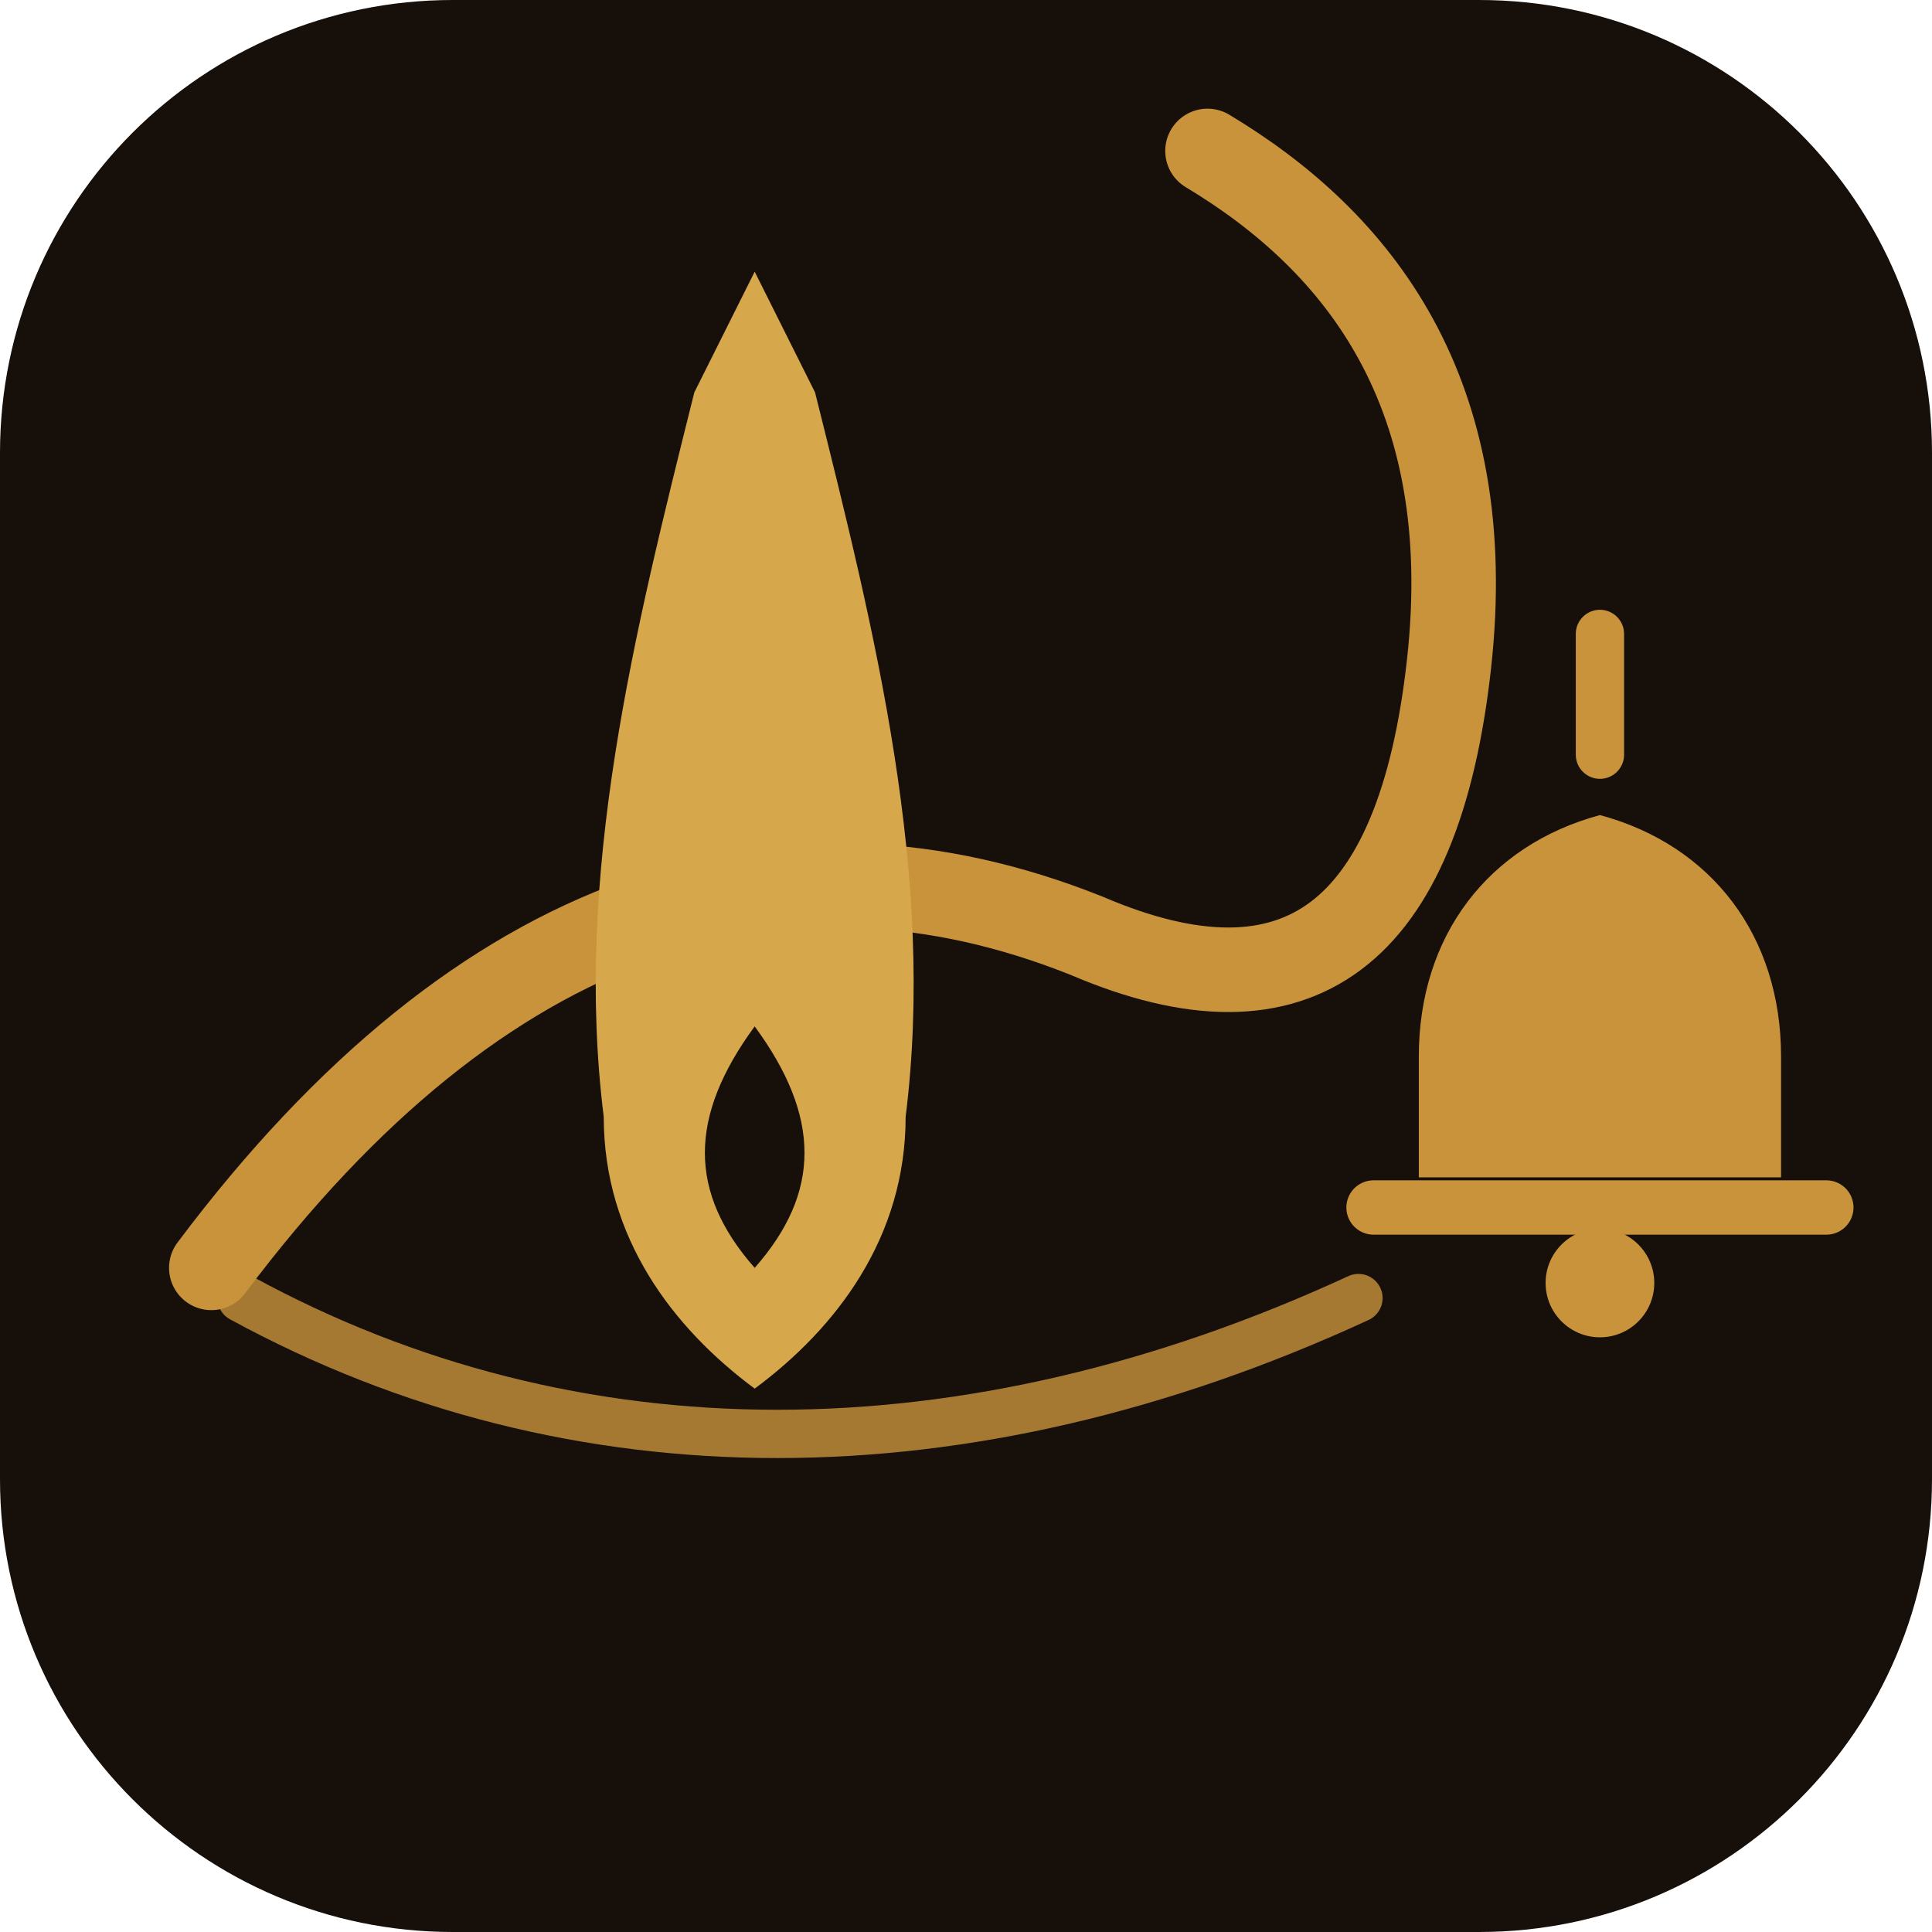
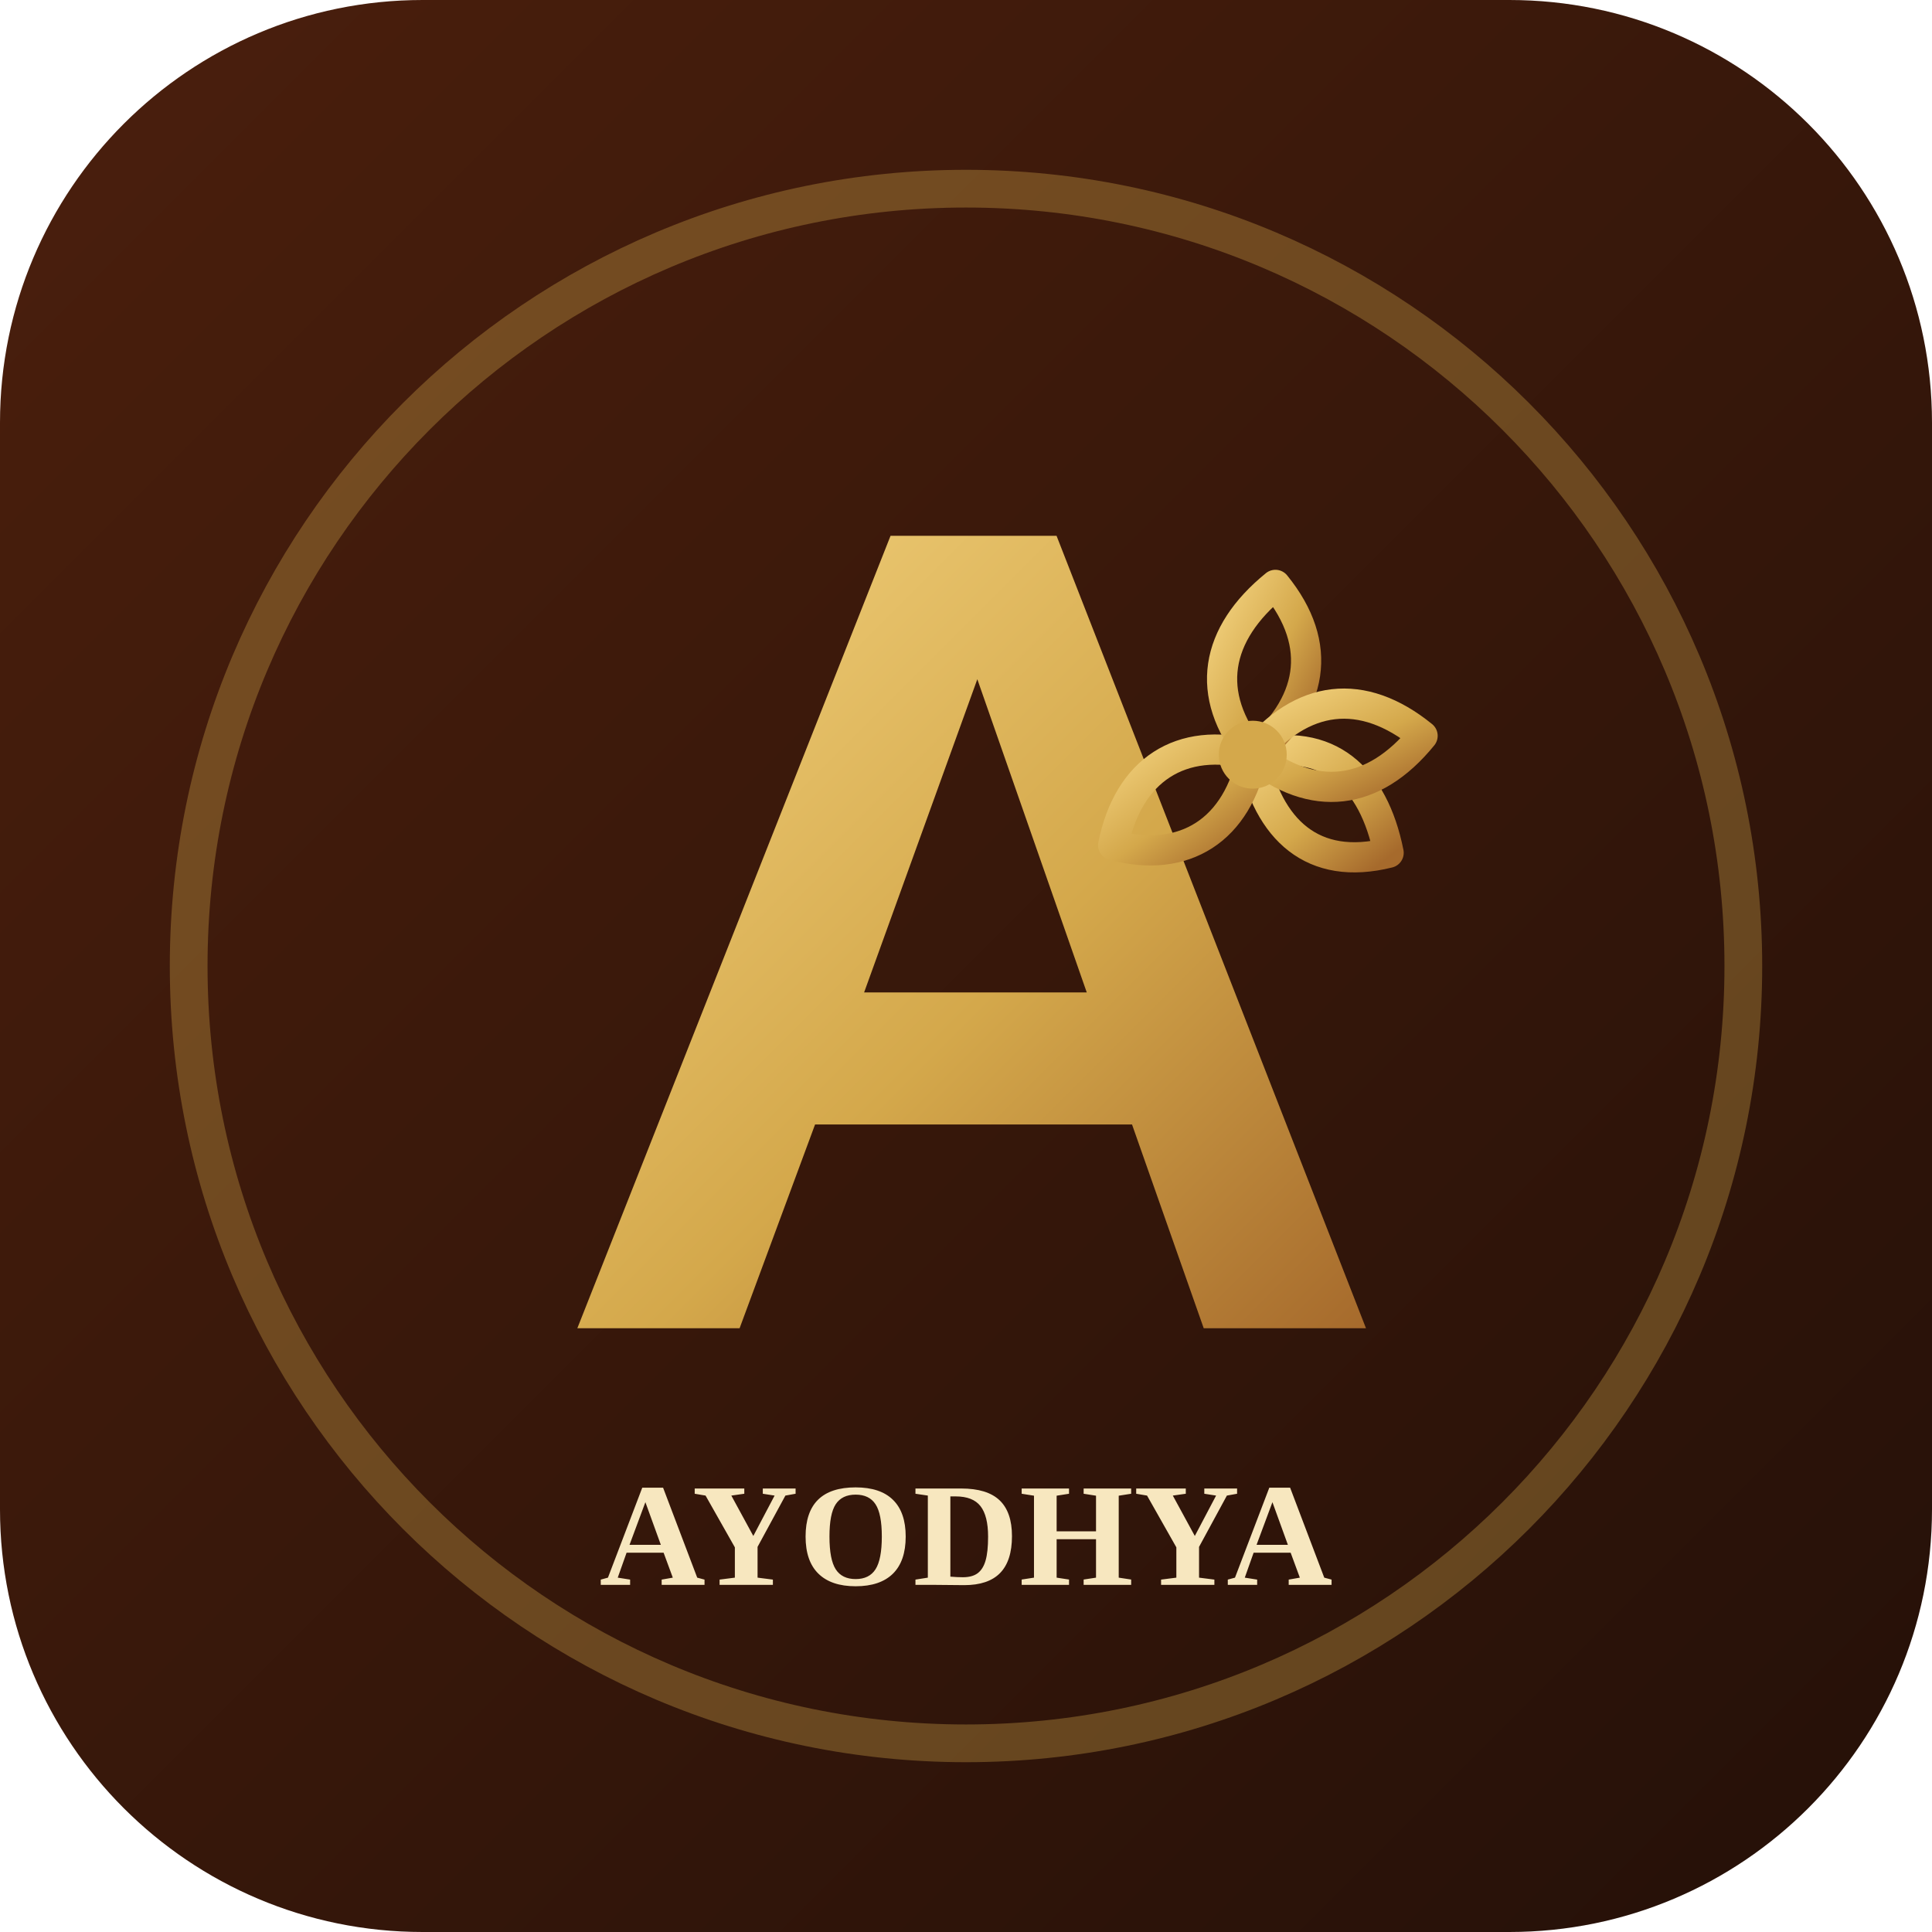
- <svg xmlns="http://www.w3.org/2000/svg" viewBox="0 0 64 64">
-   <rect width="64" height="64" rx="15" fill="#160f0a" />
-   <path d="M7 42 C16 30 26 27 36 31 C43 34 47 31 48 22 C49 13 45 8 40 5" fill="none" stroke="#c9933c" stroke-width="2.8" stroke-linecap="round" stroke-linejoin="round" />
-   <path d="M8 43 C19 49 32 49 45 43" fill="none" stroke="#c9933c" stroke-width="1.6" stroke-linecap="round" opacity=".8" />
-   <path d="M23 13 C21 21 19 29 20 37 C20 41 22.3 44 25 46 C27.7 44 30 41 30 37 C31 29 29 21 27 13 L25 9 Z" fill="#d6a84b" />
-   <path d="M25 34 C22.8 37 22.8 39.5 25 42 C27.2 39.5 27.2 37 25 34 Z" fill="#160f0a" />
-   <path d="M47 35 C47 31 49.3 28 53 27 C56.7 28 59 31 59 35 L59 39 H47 Z" fill="#c9933c" />
-   <path d="M45.5 40 H60.5" fill="none" stroke="#c9933c" stroke-width="1.8" stroke-linecap="round" />
-   <circle cx="53" cy="42.5" r="1.8" fill="#c9933c" />
-   <path d="M53 25 V21" fill="none" stroke="#c9933c" stroke-width="1.6" stroke-linecap="round" />
+ <svg xmlns="http://www.w3.org/2000/svg" viewBox="0 0 512 512" role="img" aria-label="Ayodhya Restaurant">
+   <defs>
+     <linearGradient id="bg" x1="0" y1="0" x2="1" y2="1">
+       <stop offset="0" stop-color="#4b1f0d" />
+       <stop offset="1" stop-color="#241008" />
+     </linearGradient>
+     <linearGradient id="gold" x1="0" y1="0" x2="1" y2="1">
+       <stop offset="0" stop-color="#f2d17d" />
+       <stop offset="0.55" stop-color="#d4a84b" />
+       <stop offset="1" stop-color="#a66a2c" />
+     </linearGradient>
+   </defs>
+   <rect width="512" height="512" rx="112" fill="url(#bg)" />
+   <circle cx="256" cy="256" r="206" fill="none" stroke="#d4a84b" stroke-opacity=".34" stroke-width="10" />
+   <path d="M153 352 236 142h44l82 210h-43l-19-54h-84l-20 54h-43Zm76-89h59l-29-83-30 83Z" fill="url(#gold)" />
+   <g transform="translate(332 166)" fill="none" stroke="url(#gold)" stroke-width="8" stroke-linecap="round" stroke-linejoin="round">
+     <path d="M0 34c20-5 32 6 36 26-20 5-32-6-36-26Z" />
+     <path d="M0 34c-4 20-18 29-37 24 4-20 18-29 37-24Z" />
+     <path d="M0 34c-13-16-10-32 6-45 13 16 10 32-6 45Z" />
+     <path d="M0 34c13-16 29-18 45-5-13 16-29 18-45 5Z" />
+     <circle cx="0" cy="34" r="9" fill="#d4a84b" stroke="none" />
+   </g>
+   <text x="256" y="420" text-anchor="middle" font-family="Georgia, 'Times New Roman', serif" font-size="39" font-weight="700" fill="#f7e7bf">AYODHYA</text>
</svg>
